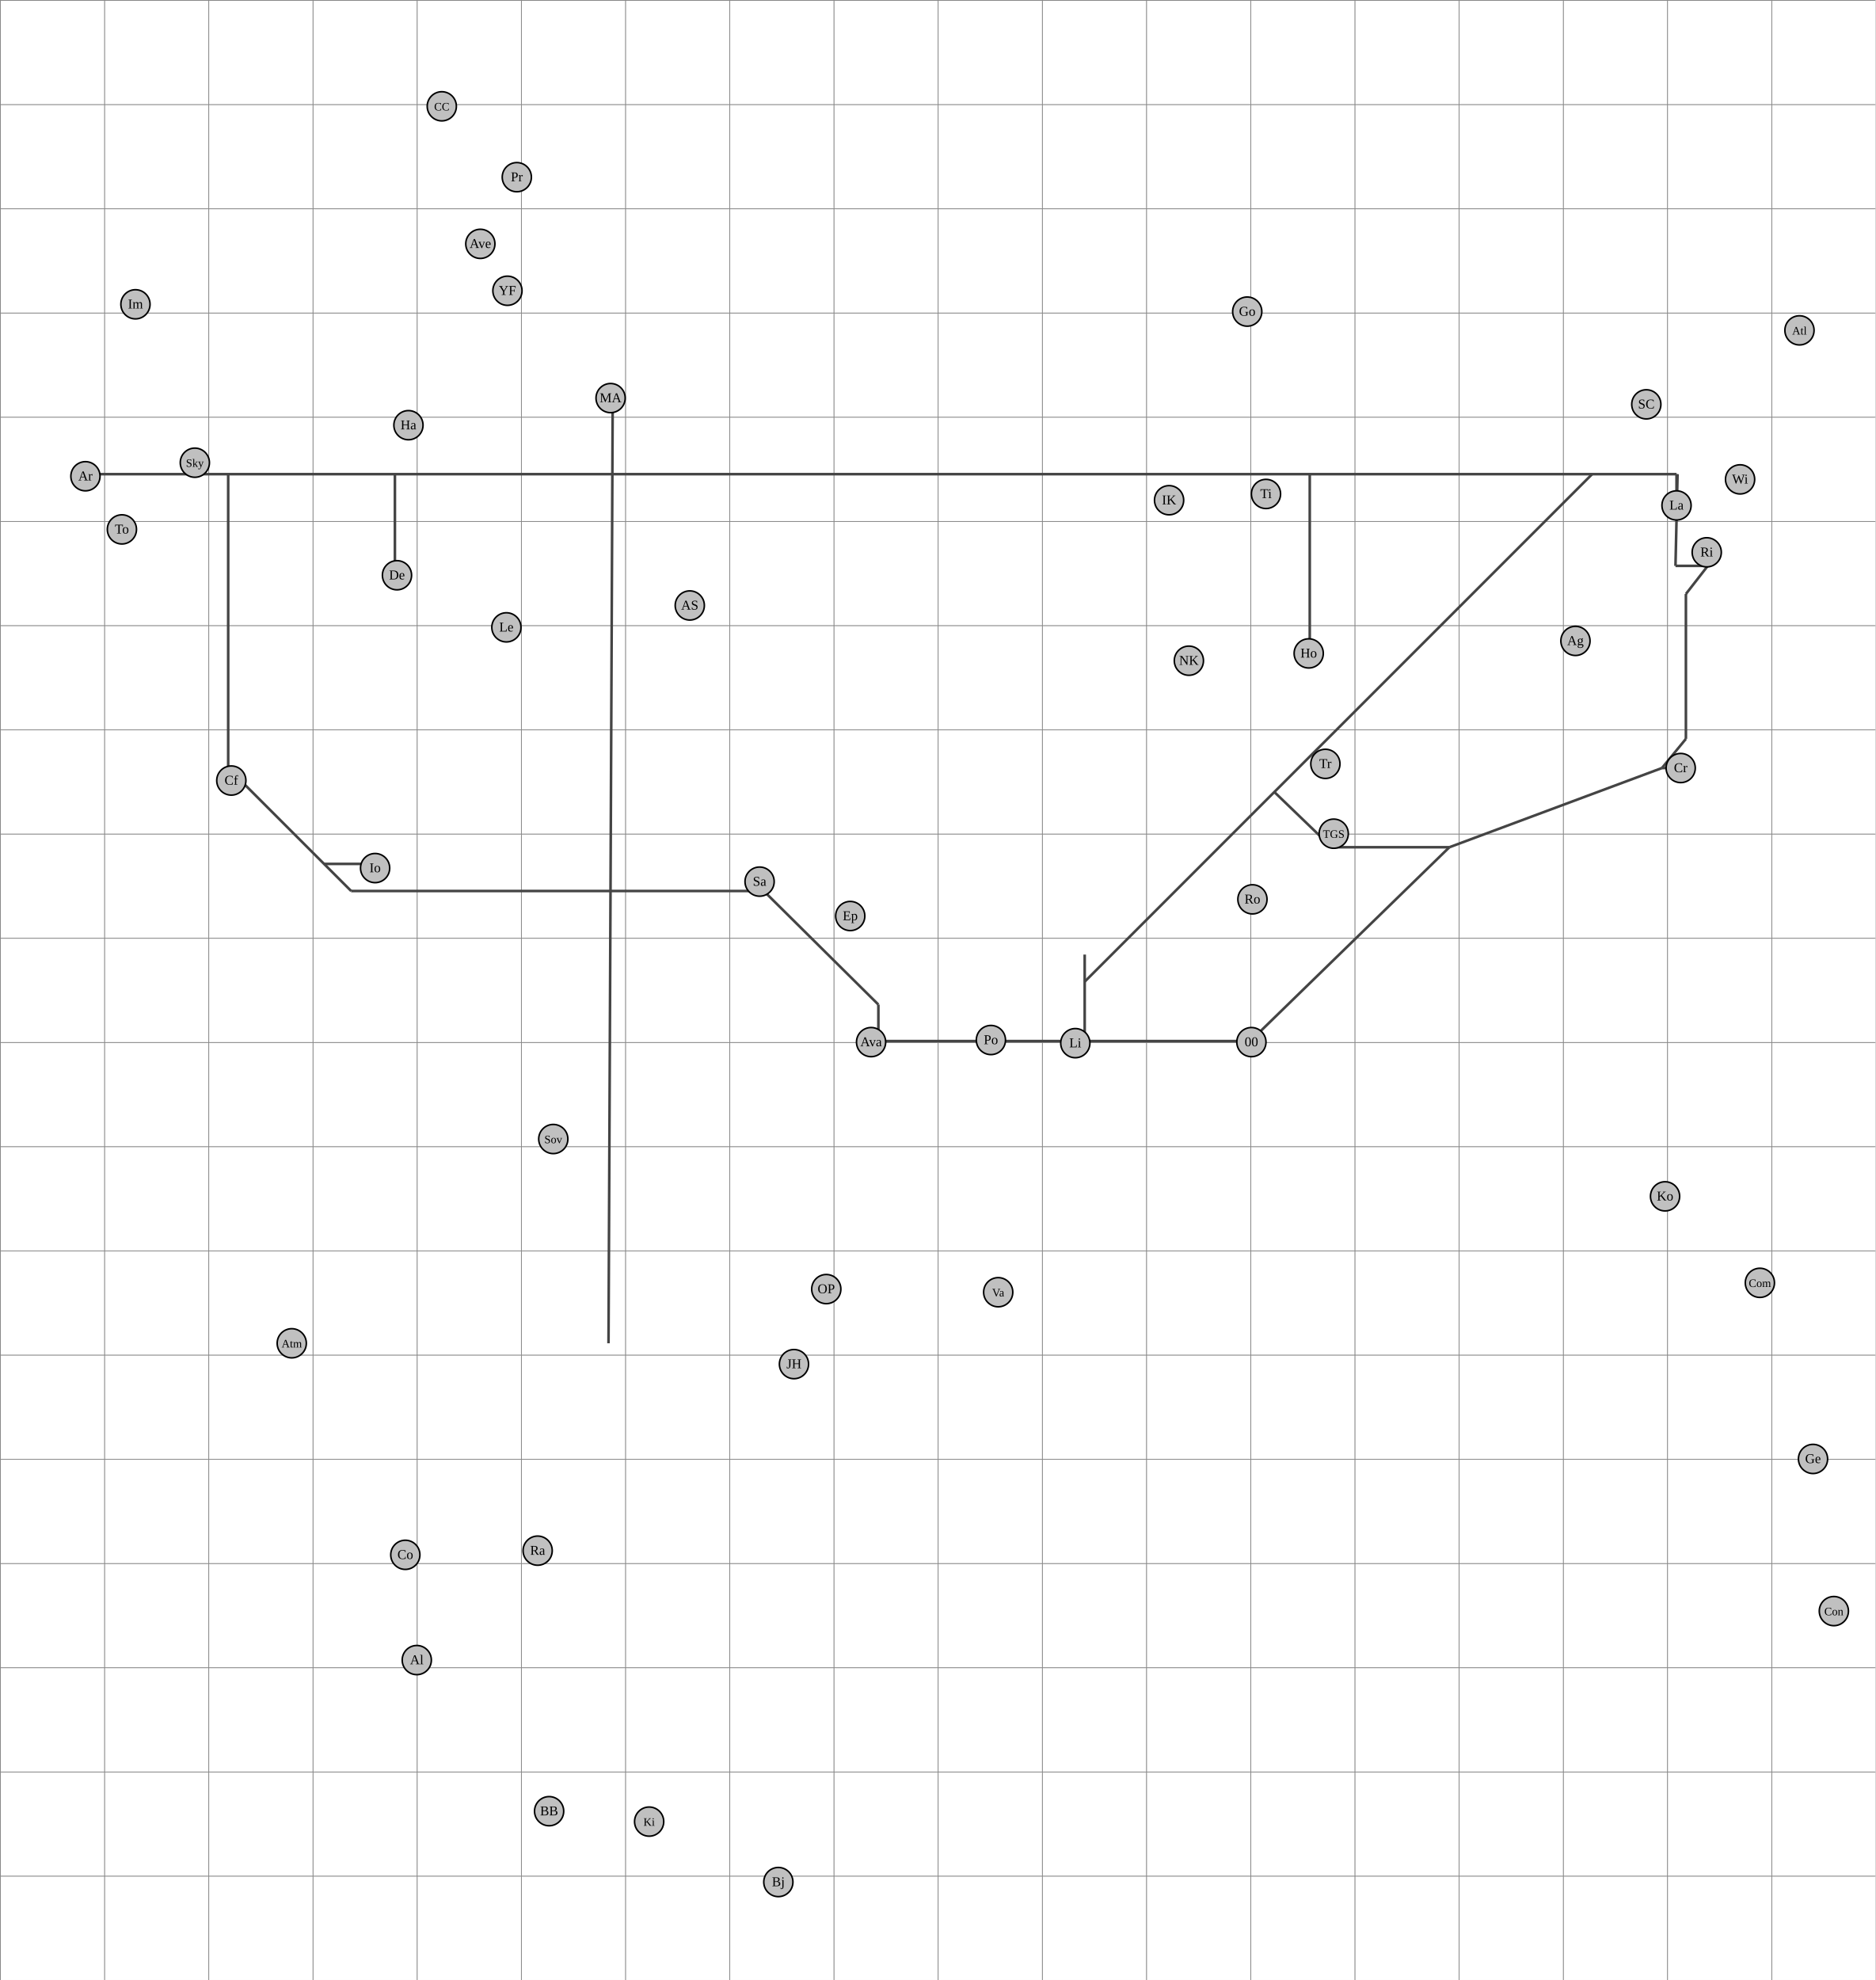
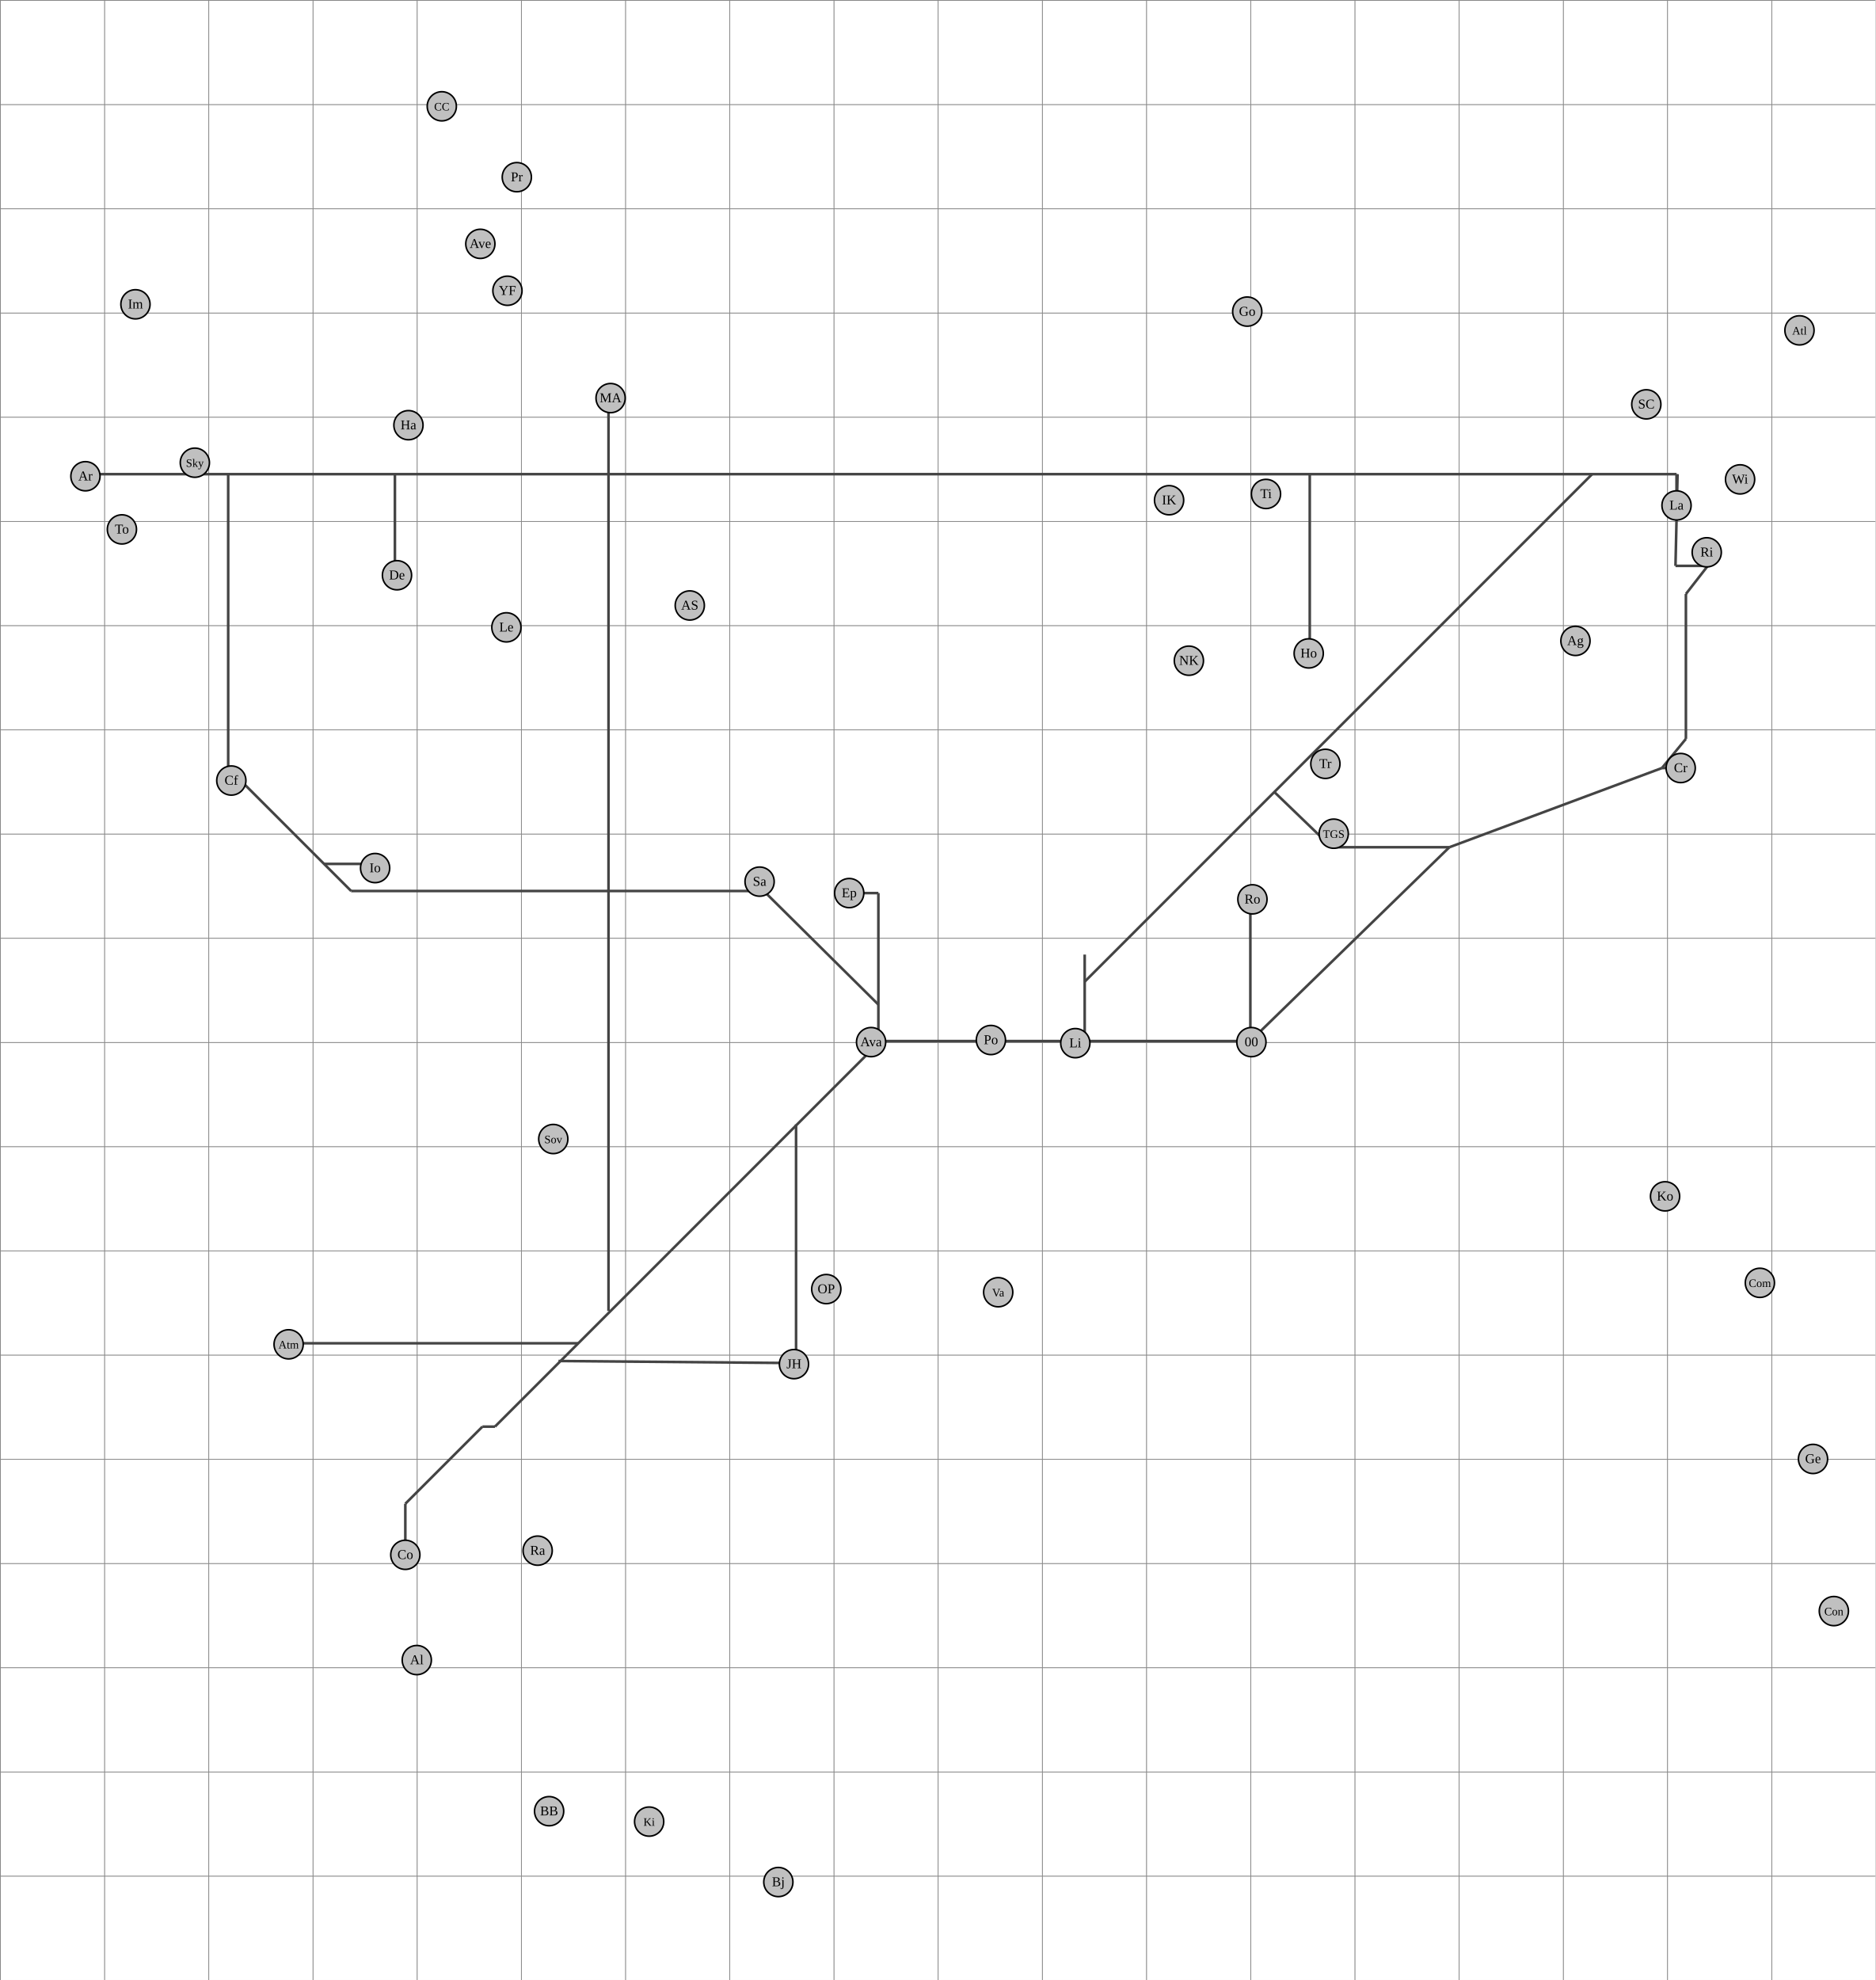
<svg xmlns="http://www.w3.org/2000/svg" version="1.1" width="1800" height="1900">
  <style type="text/css">
	

		circle.portal {
			stroke: black;
			stroke-width: 1.5;
			fill: silver;
		}
		
		text.portal {
			fill: black;
			font-size: 13px;
			text-anchor: middle;
		}
		
		text.portal_small {
			fill: black;
			font-size: 11px;
			text-anchor: middle;
		}
		
		line.road {
			stroke: #444;
			stroke-width: 2.5;
		}
		
		rect.background {
			fill: white;
			stroke: #888;
			stroke-width: 1.5;
		}
	
	</style>
  <defs>
    <pattern id="background" width="100" height="100" patternUnits="userSpaceOnUse">
      <rect class="background" x="0" y="0" width="101" height="101" />
    </pattern>
  </defs>
  <rect fill="url(#background)" x="0" y="0" width="100%" height="100%" />
  <g transform="translate(1200,1000)">
    <g>
      <line class="road" x1="-1118" y1="-545" x2="409" y2="-545" />
      <line class="road" x1="409" y1="-518" x2="409" y2="-545" />
      <line class="road" x1="57" y1="-376" x2="57" y2="-545" />
      <line class="road" x1="-981" y1="-263" x2="-981" y2="-545" />
      <line class="road" x1="-981" y1="-263" x2="-863" y2="-145" />
      <line class="road" x1="-889" y1="-171" x2="-841" y2="-171" />
      <line class="road" x1="-863" y1="-145" x2="-467" y2="-145" />
      <line class="road" x1="-821" y1="-448" x2="-821" y2="-545" />
      <line class="road" x1="-159" y1="-58" x2="328" y2="-545" />
      <line class="road" x1="-159" y1="-84" x2="-159" y2="-1" />
-       <line class="road" x1="-612" y1="-612" x2="-616" y2="289" />
+       <line class="road" x1="-616" y1="-612" x2="-616" y2="258" />
      <line class="road" x1="-357" y1="-36" x2="-467" y2="-145" />
-       <line class="road" x1="-357" y1="-36" x2="-357" y2="-1" />
+       <line class="road" x1="-357" y1="-143" x2="-357" y2="-1" />
+       <line class="road" x1="-357" y1="-143" x2="-385" y2="-143" />
      <line class="road" x1="-357" y1="-1" x2="0" y2="-1" />
+       <line class="road" x1="0" y1="-136" x2="0" y2="-1" />
+       <line class="road" x1="-920" y1="289" x2="-645" y2="289" />
+       <line class="road" x1="-357" y1="1" x2="-725" y2="369" />
+       <line class="road" x1="-737" y1="369" x2="-725" y2="369" />
+       <line class="road" x1="-737" y1="369" x2="-811" y2="443" />
+       <line class="road" x1="-811" y1="493" x2="-811" y2="443" />
+       <line class="road" x1="-436" y1="79" x2="-436" y2="308" />
+       <line class="road" x1="-664" y1="306" x2="-436" y2="308" />
      <line class="road" x1="0" y1="-1" x2="191" y2="-187" />
      <line class="road" x1="191" y1="-187" x2="395" y2="-263" />
      <line class="road" x1="395" y1="-263" x2="413" y2="-263" />
      <line class="road" x1="395" y1="-263" x2="418" y2="-291" />
      <line class="road" x1="418" y1="-291" x2="418" y2="-430" />
      <line class="road" x1="418" y1="-430" x2="439" y2="-457" />
      <line class="road" x1="439" y1="-457" x2="408" y2="-457" />
      <line class="road" x1="408" y1="-457" x2="410" y2="-545" />
      <line class="road" x1="23" y1="-240" x2="78" y2="-187" />
      <line class="road" x1="78" y1="-187" x2="191" y2="-187" />
    </g>
    <g>
      <g transform="translate(-614,-618)">
        <circle class="portal" r="14" />
        <text class="portal" y="4">MA</text>
      </g>
      <g transform="translate(-811,492)">
        <circle class="portal" r="14" />
        <text class="portal" y="4">Co</text>
      </g>
      <g transform="translate(1,0)">
        <circle class="portal" r="14" />
        <text class="portal" y="4">00</text>
      </g>
      <g transform="translate(-168,1)">
        <circle class="portal" r="14" />
        <text class="portal" y="4">Li</text>
      </g>
      <g transform="translate(438,-470)">
        <circle class="portal" r="14" />
        <text class="portal" y="4">Ri</text>
      </g>
      <g transform="translate(380,-612)">
        <circle class="portal" r="14" />
        <text class="portal" y="4">SC</text>
      </g>
      <g transform="translate(413,-263)">
        <circle class="portal" r="14" />
        <text class="portal" y="4">Cr</text>
      </g>
      <g transform="translate(-713,-721)">
        <circle class="portal" r="14" />
        <text class="portal" y="4">YF</text>
      </g>
      <g transform="translate(312,-385)">
        <circle class="portal" r="14" />
        <text class="portal" y="4">Ag</text>
      </g>
      <g transform="translate(-59,-366)">
        <circle class="portal" r="14" />
        <text class="portal" y="4">NK</text>
      </g>
      <g transform="translate(-78,-520)">
        <circle class="portal" r="14" />
        <text class="portal" y="4">IK</text>
      </g>
      <g transform="translate(15,-526)">
        <circle class="portal" r="14" />
        <text class="portal" y="4">Ti</text>
      </g>
      <g transform="translate(470,-540)">
        <circle class="portal" r="14" />
        <text class="portal" y="4">Wi</text>
      </g>
      <g transform="translate(-1118,-543)">
        <circle class="portal" r="14" />
        <text class="portal" y="4">Ar</text>
      </g>
      <g transform="translate(527,-683)">
        <circle class="portal" r="14" />
        <text class="portal_small" y="4">Atl</text>
      </g>
      <g transform="translate(80,-200)">
        <circle class="portal" r="14" />
        <text class="portal_small" y="4">TGS</text>
      </g>
      <g transform="translate(-242,240)">
        <circle class="portal" r="14" />
        <text class="portal_small" y="4">Va</text>
      </g>
      <g transform="translate(-577,748)">
        <circle class="portal" r="14" />
        <text class="portal_small" y="4">Ki</text>
      </g>
      <g transform="translate(-776,-898)">
        <circle class="portal" r="14" />
        <text class="portal_small" y="4">CC</text>
      </g>
      <g transform="translate(409,-515)">
        <circle class="portal" r="14" />
        <text class="portal" y="4">La</text>
      </g>
-       <g transform="translate(-920,289)">
+       <g transform="translate(-923,290)">
        <circle class="portal" r="14" />
        <text class="portal_small" y="4">Atm</text>
      </g>
      <g transform="translate(-800,593)">
        <circle class="portal" r="14" />
        <text class="portal" y="4">Al</text>
      </g>
      <g transform="translate(-673,738)">
        <circle class="portal" r="14" />
        <text class="portal" y="4">BB</text>
      </g>
      <g transform="translate(-978,-251)">
        <circle class="portal" r="14" />
        <text class="portal" y="4">Cf</text>
      </g>
      <g transform="translate(-3,-701)">
        <circle class="portal" r="14" />
        <text class="portal" y="4">Go</text>
      </g>
      <g transform="translate(56,-373)">
        <circle class="portal" r="14" />
        <text class="portal" y="4">Ho</text>
      </g>
      <g transform="translate(-1083,-492)">
        <circle class="portal" r="14" />
        <text class="portal" y="4">To</text>
      </g>
      <g transform="translate(-739,-766)">
        <circle class="portal" r="14" />
        <text class="portal" y="4">Ave</text>
      </g>
      <g transform="translate(-819,-448)">
        <circle class="portal" r="14" />
        <text class="portal" y="4">De</text>
      </g>
      <g transform="translate(-684,488)">
        <circle class="portal" r="14" />
        <text class="portal" y="4">Ra</text>
      </g>
      <g transform="translate(-453,806)">
        <circle class="portal" r="14" />
        <text class="portal" y="4">Bj</text>
      </g>
      <g transform="translate(540,400)">
        <circle class="portal" r="14" />
        <text class="portal" y="4">Ge</text>
      </g>
      <g transform="translate(-471,-154)">
        <circle class="portal" r="14" />
        <text class="portal" y="4">Sa</text>
      </g>
      <g transform="translate(-1070,-708)">
        <circle class="portal" r="14" />
        <text class="portal" y="4">Im</text>
      </g>
      <g transform="translate(-1013,-556)">
        <circle class="portal" r="14" />
        <text class="portal_small" y="4">Sky</text>
      </g>
      <g transform="translate(-438,309)">
        <circle class="portal" r="14" />
        <text class="portal" y="4">JH</text>
      </g>
      <g transform="translate(-407,237)">
        <circle class="portal" r="14" />
        <text class="portal" y="4">OP</text>
      </g>
      <g transform="translate(-840,-167)">
        <circle class="portal" r="14" />
        <text class="portal" y="4">Io</text>
      </g>
      <g transform="translate(-538,-419)">
        <circle class="portal" r="14" />
        <text class="portal" y="4">AS</text>
      </g>
      <g transform="translate(-714,-398)">
        <circle class="portal" r="14" />
        <text class="portal" y="4">Le</text>
      </g>
      <g transform="translate(560,546)">
        <circle class="portal" r="14" />
        <text class="portal_small" y="4">Con</text>
      </g>
      <g transform="translate(489,231)">
        <circle class="portal" r="14" />
        <text class="portal_small" y="4">Com</text>
      </g>
      <g transform="translate(-704,-830)">
        <circle class="portal" r="14" />
        <text class="portal" y="4">Pr</text>
      </g>
      <g transform="translate(72,-267)">
        <circle class="portal" r="14" />
        <text class="portal" y="4">Tr</text>
      </g>
-       <g transform="translate(-384,-121)">
+       <g transform="translate(-385,-143)">
        <circle class="portal" r="14" />
        <text class="portal" y="4">Ep</text>
      </g>
      <g transform="translate(-364,0)">
        <circle class="portal" r="14" />
        <text class="portal" y="4">Ava</text>
      </g>
      <g transform="translate(-669,93)">
        <circle class="portal" r="14" />
        <text class="portal_small" y="4">Sov</text>
      </g>
      <g transform="translate(2,-137)">
        <circle class="portal" r="14" />
        <text class="portal" y="4">Ro</text>
      </g>
      <g transform="translate(398,148)">
        <circle class="portal" r="14" />
        <text class="portal" y="4">Ko</text>
      </g>
      <g transform="translate(-808,-592)">
        <circle class="portal" r="14" />
        <text class="portal" y="4">Ha</text>
      </g>
      <g transform="translate(-249,-2)">
        <circle class="portal" r="14" />
        <text class="portal" y="4">Po</text>
      </g>
    </g>
  </g>
</svg>
